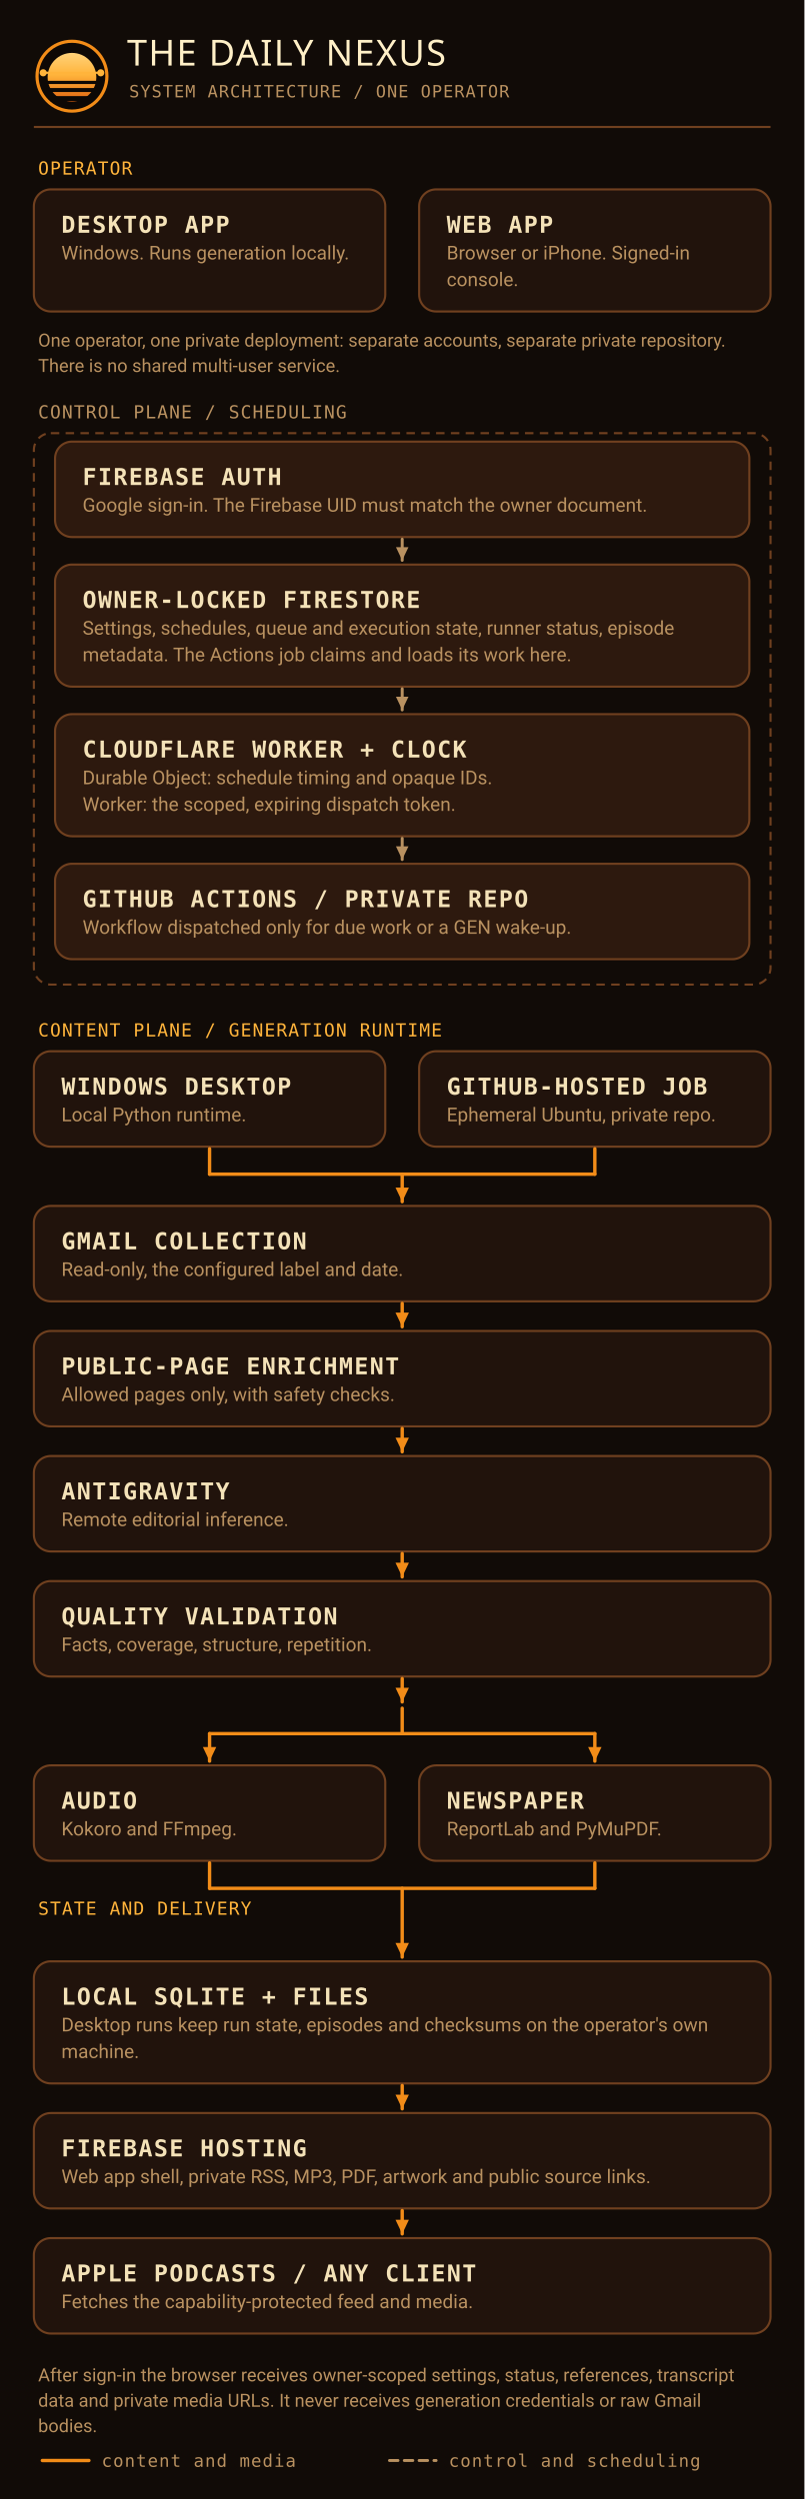
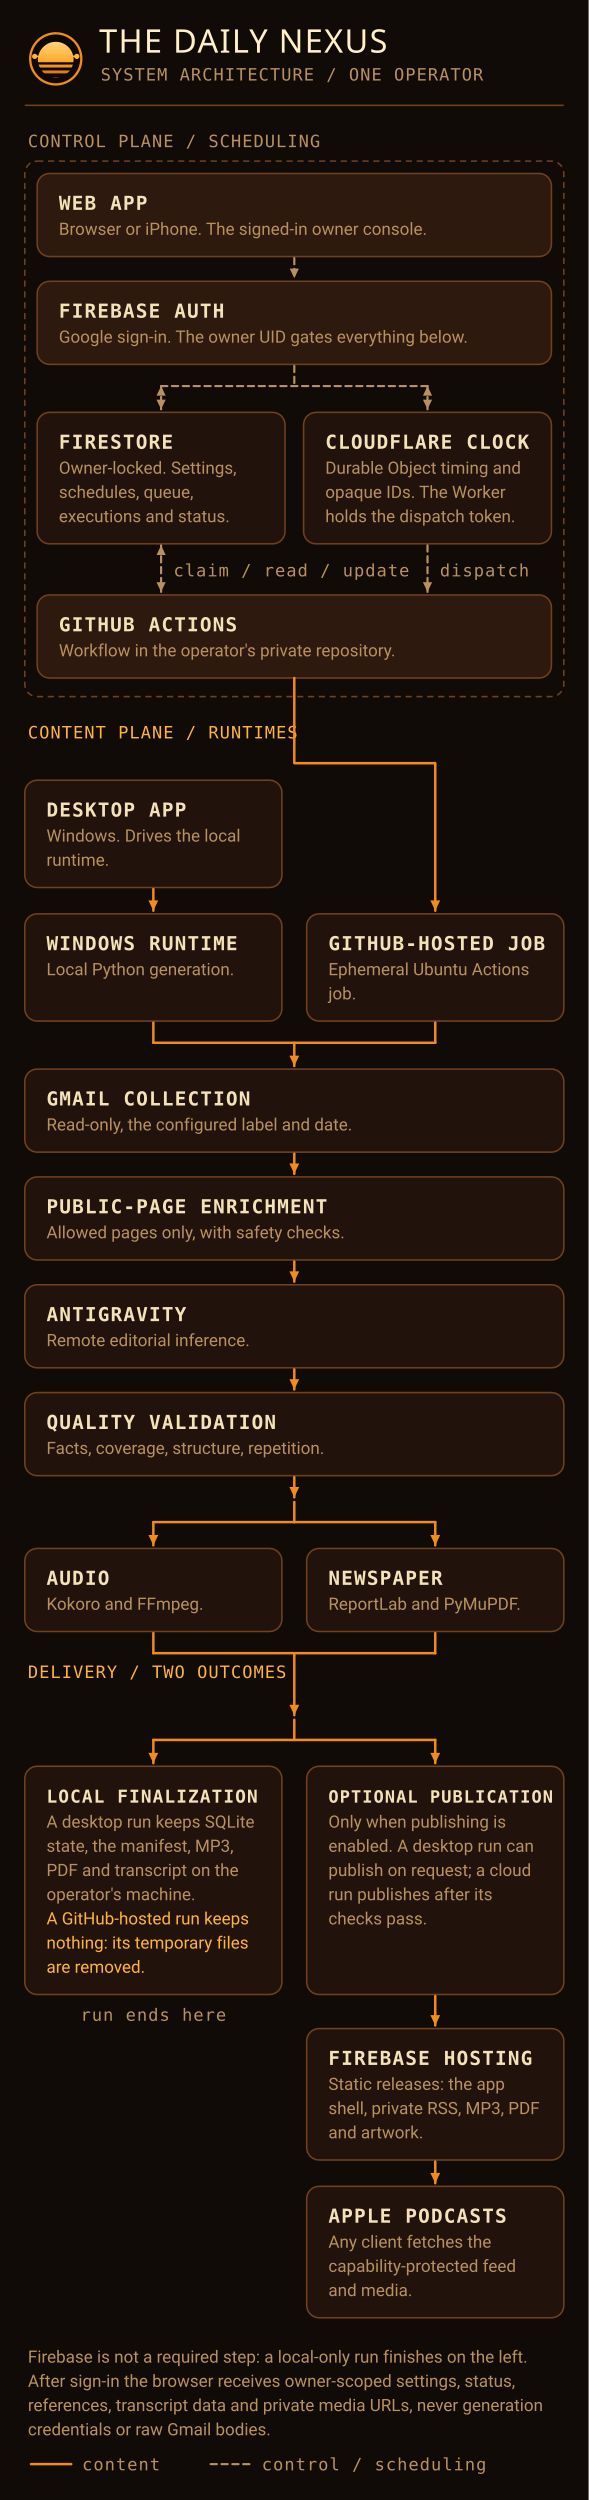
- <svg xmlns="http://www.w3.org/2000/svg" viewBox="0 0 380 1181" width="380" height="1181" role="img" aria-labelledby="arch-t arch-d">
+ <svg xmlns="http://www.w3.org/2000/svg" viewBox="0 0 380 1614" width="380" height="1614" role="img" aria-labelledby="arch-t arch-d">
  <defs>
    <linearGradient id="sg" x1="0" y1="0" x2="0" y2="1">
      <stop offset="0" stop-color="#ffd27a" />
      <stop offset="0.45" stop-color="#ffb43b" />
      <stop offset="1" stop-color="#e0620f" />
    </linearGradient>
    <clipPath id="sc">
      <circle cx="0" cy="0" r="14.2" />
    </clipPath>
    <marker id="ar" viewBox="0 0 9 9" refX="8.4" refY="4.5" markerWidth="7.5" markerHeight="7.5" markerUnits="userSpaceOnUse" orient="auto-start-reverse">
      <path d="M0.4,0.7 L8.4,4.5 L0.4,8.3 Z" fill="#f28c18" />
    </marker>
    <marker id="ac" viewBox="0 0 9 9" refX="8.4" refY="4.5" markerWidth="7" markerHeight="7" markerUnits="userSpaceOnUse" orient="auto-start-reverse">
      <path d="M0.4,0.7 L8.4,4.5 L0.4,8.3 Z" fill="#b99160" />
    </marker>
    <g id="sun">
      <circle cx="0" cy="0" r="16.5" fill="#0d0805" stroke="#f28c18" stroke-width="1.5" />
      <g clip-path="url(#sc)">
        <circle cx="0" cy="0.5" r="11.5" fill="url(#sg)" />
        <rect x="-15" y="2.2" width="30" height="1.5" fill="#0d0805" />
        <rect x="-15" y="5.6" width="30" height="1.9" fill="#0d0805" />
        <rect x="-15" y="9.4" width="30" height="2.3" fill="#0d0805" />
        <line x1="-15" y1="-1.6" x2="15" y2="-1.6" stroke="#ffb43b" stroke-width="1" />
      </g>
      <circle cx="-13.6" cy="-1.6" r="1.7" fill="#ffb43b" />
      <circle cx="13.6" cy="-1.6" r="1.7" fill="#ffb43b" />
    </g>
    <style>
      .dsp { font-family: Impact, Haettenschweiler, "Arial Narrow Bold", "Arial Narrow", sans-serif; letter-spacing: 0.04em; }
      .h { font-family: Consolas, "DejaVu Sans Mono", "Courier New", monospace; font-weight: 700; letter-spacing: 0.06em; }
      .k { font-family: Consolas, "DejaVu Sans Mono", "Courier New", monospace; letter-spacing: 0.06em; }
      .b { font-family: "Segoe UI", Roboto, "Helvetica Neue", Arial, sans-serif; }
      .acc { font-family: "Segoe UI", Roboto, "Helvetica Neue", Arial, sans-serif; }
      .wire { fill: none; stroke: #f28c18; stroke-width: 1.6; stroke-linecap: round; stroke-linejoin: round; }
      .ctl { fill: none; stroke: #b99160; stroke-width: 1.4; stroke-dasharray: 4 3; stroke-linecap: round; stroke-linejoin: round; }
    </style>
  </defs>
-   <rect width="380" height="1181" fill="#110b07" />
-   <use href="#sun" x="34" y="36" />
-   <text class="dsp" x="60" y="31" font-size="17" fill="#fff0c7">THE DAILY NEXUS</text>
-   <text class="k" x="61" y="46" font-size="8" fill="#b99160">SYSTEM ARCHITECTURE / ONE OPERATOR</text>
-   <line x1="16" y1="60" x2="364" y2="60" stroke="#70401f" />
-   <text class="k" x="18" y="82.5" font-size="8.5" fill="#ffb43b">OPERATOR</text>
-   <rect x="16" y="89.5" width="166" height="57.7" rx="8" fill="#21130c" stroke="#70401f" />
-   <text class="h" x="29" y="110" font-size="11" fill="#f4e2b8">DESKTOP APP</text>
-   <text class="b" x="29" y="122.6" font-size="9" fill="#b99160">Windows. Runs generation locally.</text>
-   <rect x="198" y="89.5" width="166" height="57.7" rx="8" fill="#21130c" stroke="#70401f" />
-   <text class="h" x="211" y="110" font-size="11" fill="#f4e2b8">WEB APP</text>
-   <text class="b" x="211" y="122.6" font-size="9" fill="#b99160">Browser or iPhone. Signed-in</text>
-   <text class="b" x="211" y="135.2" font-size="9" fill="#b99160">console.</text>
-   <text class="b" x="18" y="163.8" font-size="8.6" fill="#b99160">One operator, one private deployment: separate accounts, separate private repository.</text>
-   <text class="b" x="18" y="175.8" font-size="8.6" fill="#b99160">There is no shared multi-user service.</text>
-   <text class="k" x="18" y="197.7" font-size="8.5" fill="#b99160">CONTROL PLANE / SCHEDULING</text>
-   <rect x="26" y="208.7" width="328" height="45.1" rx="8" fill="#2d190e" stroke="#70401f" />
-   <text class="h" x="39" y="229.2" font-size="11" fill="#f4e2b8">FIREBASE AUTH</text>
-   <text class="b" x="39" y="241.8" font-size="9" fill="#b99160">Google sign-in. The Firebase UID must match the owner document.</text>
-   <path class="ctl" d="M 190 254.8 L 190 264.8" marker-end="url(#ac)" />
-   <rect x="26" y="266.8" width="328" height="57.7" rx="8" fill="#2d190e" stroke="#70401f" />
-   <text class="h" x="39" y="287.3" font-size="11" fill="#f4e2b8">OWNER-LOCKED FIRESTORE</text>
-   <text class="b" x="39" y="299.9" font-size="9" fill="#b99160">Settings, schedules, queue and execution state, runner status, episode</text>
-   <text class="b" x="39" y="312.5" font-size="9" fill="#b99160">metadata. The Actions job claims and loads its work here.</text>
-   <path class="ctl" d="M 190 325.5 L 190 335.5" marker-end="url(#ac)" />
-   <rect x="26" y="337.5" width="328" height="57.7" rx="8" fill="#2d190e" stroke="#70401f" />
-   <text class="h" x="39" y="358" font-size="11" fill="#f4e2b8">CLOUDFLARE WORKER + CLOCK</text>
-   <text class="b" x="39" y="370.6" font-size="9" fill="#b99160">Durable Object: schedule timing and opaque IDs.</text>
-   <text class="b" x="39" y="383.2" font-size="9" fill="#b99160">Worker: the scoped, expiring dispatch token.</text>
-   <path class="ctl" d="M 190 396.2 L 190 406.2" marker-end="url(#ac)" />
-   <rect x="26" y="408.2" width="328" height="45.1" rx="8" fill="#2d190e" stroke="#70401f" />
-   <text class="h" x="39" y="428.7" font-size="11" fill="#f4e2b8">GITHUB ACTIONS / PRIVATE REPO</text>
-   <text class="b" x="39" y="441.3" font-size="9" fill="#b99160">Workflow dispatched only for due work or a GEN wake-up.</text>
-   <rect x="16" y="204.7" width="348" height="260.6" rx="8" fill="none" stroke="#70401f" stroke-dasharray="4 3" />
-   <text class="k" x="18" y="489.8" font-size="8.5" fill="#ffb43b">CONTENT PLANE / GENERATION RUNTIME</text>
-   <rect x="16" y="496.8" width="166" height="45.1" rx="8" fill="#21130c" stroke="#70401f" />
-   <text class="h" x="29" y="517.3" font-size="11" fill="#f4e2b8">WINDOWS DESKTOP</text>
-   <text class="b" x="29" y="529.9" font-size="9" fill="#b99160">Local Python runtime.</text>
-   <rect x="198" y="496.8" width="166" height="45.1" rx="8" fill="#21130c" stroke="#70401f" />
-   <text class="h" x="211" y="517.3" font-size="11" fill="#f4e2b8">GITHUB-HOSTED JOB</text>
-   <text class="b" x="211" y="529.9" font-size="9" fill="#b99160">Ephemeral Ubuntu, private repo.</text>
-   <path class="wire" d="M 99 542.9 L 99 554.9" />
-   <path class="wire" d="M 281 542.9 L 281 554.9" />
-   <path class="wire" d="M 99 554.9 L 281 554.9" />
-   <path class="wire" d="M 190 554.9 L 190 567.9" marker-end="url(#ar)" />
-   <rect x="16" y="569.9" width="348" height="45.1" rx="8" fill="#21130c" stroke="#70401f" />
-   <text class="h" x="29" y="590.4" font-size="11" fill="#f4e2b8">GMAIL COLLECTION</text>
-   <text class="b" x="29" y="603" font-size="9" fill="#b99160">Read-only, the configured label and date.</text>
-   <path class="wire" d="M 190 616 L 190 627" marker-end="url(#ar)" />
-   <rect x="16" y="629" width="348" height="45.1" rx="8" fill="#21130c" stroke="#70401f" />
-   <text class="h" x="29" y="649.5" font-size="11" fill="#f4e2b8">PUBLIC-PAGE ENRICHMENT</text>
-   <text class="b" x="29" y="662.1" font-size="9" fill="#b99160">Allowed pages only, with safety checks.</text>
-   <path class="wire" d="M 190 675.1 L 190 686.1" marker-end="url(#ar)" />
-   <rect x="16" y="688.1" width="348" height="45.1" rx="8" fill="#21130c" stroke="#70401f" />
-   <text class="h" x="29" y="708.6" font-size="11" fill="#f4e2b8">ANTIGRAVITY</text>
-   <text class="b" x="29" y="721.2" font-size="9" fill="#b99160">Remote editorial inference.</text>
-   <path class="wire" d="M 190 734.2 L 190 745.2" marker-end="url(#ar)" />
-   <rect x="16" y="747.2" width="348" height="45.1" rx="8" fill="#21130c" stroke="#70401f" />
-   <text class="h" x="29" y="767.7" font-size="11" fill="#f4e2b8">QUALITY VALIDATION</text>
-   <text class="b" x="29" y="780.3" font-size="9" fill="#b99160">Facts, coverage, structure, repetition.</text>
-   <path class="wire" d="M 190 793.3 L 190 804.3" marker-end="url(#ar)" />
-   <path class="wire" d="M 190 807.3 L 190 819.3" />
-   <path class="wire" d="M 99 819.3 L 281 819.3" />
-   <path class="wire" d="M 99 819.3 L 99 832.3" marker-end="url(#ar)" />
-   <path class="wire" d="M 281 819.3 L 281 832.3" marker-end="url(#ar)" />
-   <rect x="16" y="834.3" width="166" height="45.1" rx="8" fill="#21130c" stroke="#70401f" />
-   <text class="h" x="29" y="854.8" font-size="11" fill="#f4e2b8">AUDIO</text>
-   <text class="b" x="29" y="867.4" font-size="9" fill="#b99160">Kokoro and FFmpeg.</text>
-   <rect x="198" y="834.3" width="166" height="45.1" rx="8" fill="#21130c" stroke="#70401f" />
-   <text class="h" x="211" y="854.8" font-size="11" fill="#f4e2b8">NEWSPAPER</text>
-   <text class="b" x="211" y="867.4" font-size="9" fill="#b99160">ReportLab and PyMuPDF.</text>
-   <path class="wire" d="M 99 880.4 L 99 892.4" />
-   <path class="wire" d="M 281 880.4 L 281 892.4" />
-   <path class="wire" d="M 99 892.4 L 281 892.4" />
-   <text class="k" x="18" y="904.9" font-size="8.5" fill="#ffb43b">STATE AND DELIVERY</text>
-   <path class="wire" d="M 190 892.4 L 190 924.9" marker-end="url(#ar)" />
-   <rect x="16" y="926.9" width="348" height="57.7" rx="8" fill="#21130c" stroke="#70401f" />
-   <text class="h" x="29" y="947.4" font-size="11" fill="#f4e2b8">LOCAL SQLITE + FILES</text>
-   <text class="b" x="29" y="960" font-size="9" fill="#b99160">Desktop runs keep run state, episodes and checksums on the operator's own</text>
-   <text class="b" x="29" y="972.6" font-size="9" fill="#b99160">machine.</text>
-   <path class="wire" d="M 190 985.6 L 190 996.6" marker-end="url(#ar)" />
-   <rect x="16" y="998.6" width="348" height="45.1" rx="8" fill="#21130c" stroke="#70401f" />
-   <text class="h" x="29" y="1019.1" font-size="11" fill="#f4e2b8">FIREBASE HOSTING</text>
-   <text class="b" x="29" y="1031.7" font-size="9" fill="#b99160">Web app shell, private RSS, MP3, PDF, artwork and public source links.</text>
-   <path class="wire" d="M 190 1044.7 L 190 1055.7" marker-end="url(#ar)" />
-   <rect x="16" y="1057.7" width="348" height="45.1" rx="8" fill="#21130c" stroke="#70401f" />
-   <text class="h" x="29" y="1078.2" font-size="11" fill="#f4e2b8">APPLE PODCASTS / ANY CLIENT</text>
-   <text class="b" x="29" y="1090.8" font-size="9" fill="#b99160">Fetches the capability-protected feed and media.</text>
-   <text class="b" x="18" y="1125.4" font-size="8.6" fill="#b99160">After sign-in the browser receives owner-scoped settings, status, references, transcript</text>
-   <text class="b" x="18" y="1137.4" font-size="8.6" fill="#b99160">data and private media URLs. It never receives generation credentials or raw Gmail</text>
-   <text class="b" x="18" y="1149.4" font-size="8.6" fill="#b99160">bodies.</text>
-   <path class="wire" d="M 20 1162.8 L 42 1162.8" />
-   <text class="k" x="48" y="1165.8" font-size="8.2" fill="#b99160">content and media</text>
-   <path class="ctl" d="M 184 1162.8 L 206 1162.8" />
-   <text class="k" x="212" y="1165.8" font-size="8.2" fill="#b99160">control and scheduling</text>
+   <rect width="380" height="1614" fill="#110b07" />
+   <use href="#sun" x="36" y="38" />
+   <text class="dsp" x="64" y="34" font-size="21" fill="#fff0c7">THE DAILY NEXUS</text>
+   <text class="k" x="65" y="52" font-size="11" fill="#b99160">SYSTEM ARCHITECTURE / ONE OPERATOR</text>
+   <line x1="16" y1="68" x2="364" y2="68" stroke="#70401f" />
+   <text class="k" x="18" y="95" font-size="11" fill="#b99160">CONTROL PLANE / SCHEDULING</text>
+   <rect x="24" y="112" width="332" height="53.62" rx="8" fill="#2d190e" stroke="#70401f" />
+   <text class="h" x="38" y="135.5" font-size="12.5" fill="#f4e2b8">WEB APP</text>
+   <text class="b" x="38" y="151.62" font-size="11" fill="#b99160">Browser or iPhone. The signed-in owner console.</text>
+   <path class="ctl" d="M 190 166.62 L 190 179.62" marker-end="url(#ac)" />
+   <rect x="24" y="181.62" width="332" height="53.62" rx="8" fill="#2d190e" stroke="#70401f" />
+   <text class="h" x="38" y="205.12" font-size="12.5" fill="#f4e2b8">FIREBASE AUTH</text>
+   <text class="b" x="38" y="221.24" font-size="11" fill="#b99160">Google sign-in. The owner UID gates everything below.</text>
+   <path class="ctl" d="M 190 236.24 L 190 249.24" />
+   <path class="ctl" d="M 104 249.24 L 276 249.24" />
+   <path class="ctl" d="M 104 249.24 L 104 264.24" marker-start="url(#ac)" marker-end="url(#ac)" />
+   <path class="ctl" d="M 276 249.24 L 276 264.24" marker-start="url(#ac)" marker-end="url(#ac)" />
+   <rect x="24" y="266.24" width="160" height="84.86" rx="8" fill="#21130c" stroke="#70401f" />
+   <text class="h" x="38" y="289.74" font-size="12.5" fill="#f4e2b8">FIRESTORE</text>
+   <text class="b" x="38" y="305.86" font-size="11" fill="#b99160">Owner-locked. Settings,</text>
+   <text class="b" x="38" y="321.48" font-size="11" fill="#b99160">schedules, queue,</text>
+   <text class="b" x="38" y="337.1" font-size="11" fill="#b99160">executions and status.</text>
+   <rect x="196" y="266.24" width="160" height="84.86" rx="8" fill="#21130c" stroke="#70401f" />
+   <text class="h" x="210" y="289.74" font-size="12.5" fill="#f4e2b8">CLOUDFLARE CLOCK</text>
+   <text class="b" x="210" y="305.86" font-size="11" fill="#b99160">Durable Object timing and</text>
+   <text class="b" x="210" y="321.48" font-size="11" fill="#b99160">opaque IDs. The Worker</text>
+   <text class="b" x="210" y="337.1" font-size="11" fill="#b99160">holds the dispatch token.</text>
+   <path class="ctl" d="M 276 352.1 L 276 382.1" marker-end="url(#ac)" />
+   <path class="ctl" d="M 104 352.1 L 104 382.1" marker-start="url(#ac)" marker-end="url(#ac)" />
+   <text class="k" x="284" y="372.1" font-size="11" fill="#b99160">dispatch</text>
+   <text class="k" x="112" y="372.1" font-size="11" fill="#b99160">claim / read / update</text>
+   <rect x="24" y="384.1" width="332" height="53.62" rx="8" fill="#2d190e" stroke="#70401f" />
+   <text class="h" x="38" y="407.6" font-size="12.5" fill="#f4e2b8">GITHUB ACTIONS</text>
+   <text class="b" x="38" y="423.72" font-size="11" fill="#b99160">Workflow in the operator's private repository.</text>
+   <rect x="16" y="104" width="348" height="345.72" rx="8" fill="none" stroke="#70401f" stroke-dasharray="4 3" />
+   <text class="k" x="18" y="476.72" font-size="11" fill="#ffb43b">CONTENT PLANE / RUNTIMES</text>
+   <rect x="16" y="503.72" width="166" height="69.24" rx="8" fill="#21130c" stroke="#70401f" />
+   <text class="h" x="30" y="527.22" font-size="12.5" fill="#f4e2b8">DESKTOP APP</text>
+   <text class="b" x="30" y="543.34" font-size="11" fill="#b99160">Windows. Drives the local</text>
+   <text class="b" x="30" y="558.96" font-size="11" fill="#b99160">runtime.</text>
+   <path class="wire" d="M 190 437.72 L 190 492.72 L 281 492.72 L 281 587.96" marker-end="url(#ar)" />
+   <path class="wire" d="M 99 573.96 L 99 587.96" marker-end="url(#ar)" />
+   <rect x="16" y="589.96" width="166" height="69.24" rx="8" fill="#21130c" stroke="#70401f" />
+   <text class="h" x="30" y="613.46" font-size="12.5" fill="#f4e2b8">WINDOWS RUNTIME</text>
+   <text class="b" x="30" y="629.58" font-size="11" fill="#b99160">Local Python generation.</text>
+   <rect x="198" y="589.96" width="166" height="69.24" rx="8" fill="#21130c" stroke="#70401f" />
+   <text class="h" x="212" y="613.46" font-size="12.5" fill="#f4e2b8">GITHUB-HOSTED JOB</text>
+   <text class="b" x="212" y="629.58" font-size="11" fill="#b99160">Ephemeral Ubuntu Actions</text>
+   <text class="b" x="212" y="645.2" font-size="11" fill="#b99160">job.</text>
+   <path class="wire" d="M 99 660.2 L 99 673.2" />
+   <path class="wire" d="M 281 660.2 L 281 673.2" />
+   <path class="wire" d="M 99 673.2 L 281 673.2" />
+   <path class="wire" d="M 190 673.2 L 190 688.2" marker-end="url(#ar)" />
+   <rect x="16" y="690.2" width="348" height="53.62" rx="8" fill="#21130c" stroke="#70401f" />
+   <text class="h" x="30" y="713.7" font-size="12.5" fill="#f4e2b8">GMAIL COLLECTION</text>
+   <text class="b" x="30" y="729.82" font-size="11" fill="#b99160">Read-only, the configured label and date.</text>
+   <path class="wire" d="M 190 744.82 L 190 757.82" marker-end="url(#ar)" />
+   <rect x="16" y="759.82" width="348" height="53.62" rx="8" fill="#21130c" stroke="#70401f" />
+   <text class="h" x="30" y="783.32" font-size="12.5" fill="#f4e2b8">PUBLIC-PAGE ENRICHMENT</text>
+   <text class="b" x="30" y="799.44" font-size="11" fill="#b99160">Allowed pages only, with safety checks.</text>
+   <path class="wire" d="M 190 814.44 L 190 827.44" marker-end="url(#ar)" />
+   <rect x="16" y="829.44" width="348" height="53.62" rx="8" fill="#21130c" stroke="#70401f" />
+   <text class="h" x="30" y="852.94" font-size="12.5" fill="#f4e2b8">ANTIGRAVITY</text>
+   <text class="b" x="30" y="869.06" font-size="11" fill="#b99160">Remote editorial inference.</text>
+   <path class="wire" d="M 190 884.06 L 190 897.06" marker-end="url(#ar)" />
+   <rect x="16" y="899.06" width="348" height="53.62" rx="8" fill="#21130c" stroke="#70401f" />
+   <text class="h" x="30" y="922.56" font-size="12.5" fill="#f4e2b8">QUALITY VALIDATION</text>
+   <text class="b" x="30" y="938.68" font-size="11" fill="#b99160">Facts, coverage, structure, repetition.</text>
+   <path class="wire" d="M 190 953.68 L 190 966.68" marker-end="url(#ar)" />
+   <path class="wire" d="M 190 969.68 L 190 982.68" />
+   <path class="wire" d="M 99 982.68 L 281 982.68" />
+   <path class="wire" d="M 99 982.68 L 99 997.68" marker-end="url(#ar)" />
+   <path class="wire" d="M 281 982.68 L 281 997.68" marker-end="url(#ar)" />
+   <rect x="16" y="999.68" width="166" height="53.62" rx="8" fill="#21130c" stroke="#70401f" />
+   <text class="h" x="30" y="1023.18" font-size="12.5" fill="#f4e2b8">AUDIO</text>
+   <text class="b" x="30" y="1039.3" font-size="11" fill="#b99160">Kokoro and FFmpeg.</text>
+   <rect x="198" y="999.68" width="166" height="53.62" rx="8" fill="#21130c" stroke="#70401f" />
+   <text class="h" x="212" y="1023.18" font-size="12.5" fill="#f4e2b8">NEWSPAPER</text>
+   <text class="b" x="212" y="1039.3" font-size="11" fill="#b99160">ReportLab and PyMuPDF.</text>
+   <path class="wire" d="M 99 1054.3 L 99 1067.3" />
+   <path class="wire" d="M 281 1054.3 L 281 1067.3" />
+   <path class="wire" d="M 99 1067.3 L 281 1067.3" />
+   <text class="k" x="18" y="1083.3" font-size="11" fill="#ffb43b">DELIVERY / TWO OUTCOMES</text>
+   <path class="wire" d="M 190 1067.3 L 190 1107.3" marker-end="url(#ar)" />
+   <path class="wire" d="M 190 1110.3 L 190 1123.3" />
+   <path class="wire" d="M 99 1123.3 L 281 1123.3" />
+   <path class="wire" d="M 99 1123.3 L 99 1138.3" marker-end="url(#ar)" />
+   <path class="wire" d="M 281 1123.3 L 281 1138.3" marker-end="url(#ar)" />
+   <rect x="16" y="1140.3" width="166" height="147.34" rx="8" fill="#21130c" stroke="#70401f" />
+   <text class="h" x="30" y="1163.8" font-size="11.5" fill="#f4e2b8">LOCAL FINALIZATION</text>
+   <text class="b" x="30" y="1179.92" font-size="11" fill="#b99160">A desktop run keeps SQLite</text>
+   <text class="b" x="30" y="1195.54" font-size="11" fill="#b99160">state, the manifest, MP3,</text>
+   <text class="b" x="30" y="1211.16" font-size="11" fill="#b99160">PDF and transcript on the</text>
+   <text class="b" x="30" y="1226.78" font-size="11" fill="#b99160">operator's machine.</text>
+   <text class="b" x="30" y="1242.4" font-size="11" fill="#ffb43b">A GitHub-hosted run keeps</text>
+   <text class="b" x="30" y="1258.02" font-size="11" fill="#ffb43b">nothing: its temporary files</text>
+   <text class="b" x="30" y="1273.64" font-size="11" fill="#ffb43b">are removed.</text>
+   <rect x="198" y="1140.3" width="166" height="147.34" rx="8" fill="#21130c" stroke="#70401f" />
+   <text class="h" x="212" y="1163.8" font-size="11" fill="#f4e2b8">OPTIONAL PUBLICATION</text>
+   <text class="b" x="212" y="1179.92" font-size="11" fill="#b99160">Only when publishing is</text>
+   <text class="b" x="212" y="1195.54" font-size="11" fill="#b99160">enabled. A desktop run can</text>
+   <text class="b" x="212" y="1211.16" font-size="11" fill="#b99160">publish on request; a cloud</text>
+   <text class="b" x="212" y="1226.78" font-size="11" fill="#b99160">run publishes after its</text>
+   <text class="b" x="212" y="1242.4" font-size="11" fill="#b99160">checks pass.</text>
+   <text class="k" x="99" y="1304.64" font-size="11" fill="#b99160" text-anchor="middle">run ends here</text>
+   <path class="wire" d="M 281 1288.64 L 281 1307.64" marker-end="url(#ar)" />
+   <rect x="198" y="1309.64" width="166" height="84.86" rx="8" fill="#21130c" stroke="#70401f" />
+   <text class="h" x="212" y="1333.14" font-size="12.5" fill="#f4e2b8">FIREBASE HOSTING</text>
+   <text class="b" x="212" y="1349.26" font-size="11" fill="#b99160">Static releases: the app</text>
+   <text class="b" x="212" y="1364.88" font-size="11" fill="#b99160">shell, private RSS, MP3, PDF</text>
+   <text class="b" x="212" y="1380.5" font-size="11" fill="#b99160">and artwork.</text>
+   <path class="wire" d="M 281 1395.5 L 281 1409.5" marker-end="url(#ar)" />
+   <rect x="198" y="1411.5" width="166" height="84.86" rx="8" fill="#21130c" stroke="#70401f" />
+   <text class="h" x="212" y="1435" font-size="12.5" fill="#f4e2b8">APPLE PODCASTS</text>
+   <text class="b" x="212" y="1451.12" font-size="11" fill="#b99160">Any client fetches the</text>
+   <text class="b" x="212" y="1466.74" font-size="11" fill="#b99160">capability-protected feed</text>
+   <text class="b" x="212" y="1482.36" font-size="11" fill="#b99160">and media.</text>
+   <text class="b" x="18" y="1525.36" font-size="11" fill="#b99160">Firebase is not a required step: a local-only run finishes on the left.</text>
+   <text class="b" x="18" y="1540.98" font-size="11" fill="#b99160">After sign-in the browser receives owner-scoped settings, status,</text>
+   <text class="b" x="18" y="1556.6" font-size="11" fill="#b99160">references, transcript data and private media URLs, never generation</text>
+   <text class="b" x="18" y="1572.22" font-size="11" fill="#b99160">credentials or raw Gmail bodies.</text>
+   <path class="wire" d="M 20 1590.84 L 46 1590.84" />
+   <text class="k" x="53" y="1594.84" font-size="11" fill="#b99160">content</text>
+   <path class="ctl" d="M 136 1590.84 L 162 1590.84" />
+   <text class="k" x="169" y="1594.84" font-size="11" fill="#b99160">control / scheduling</text>
</svg>
